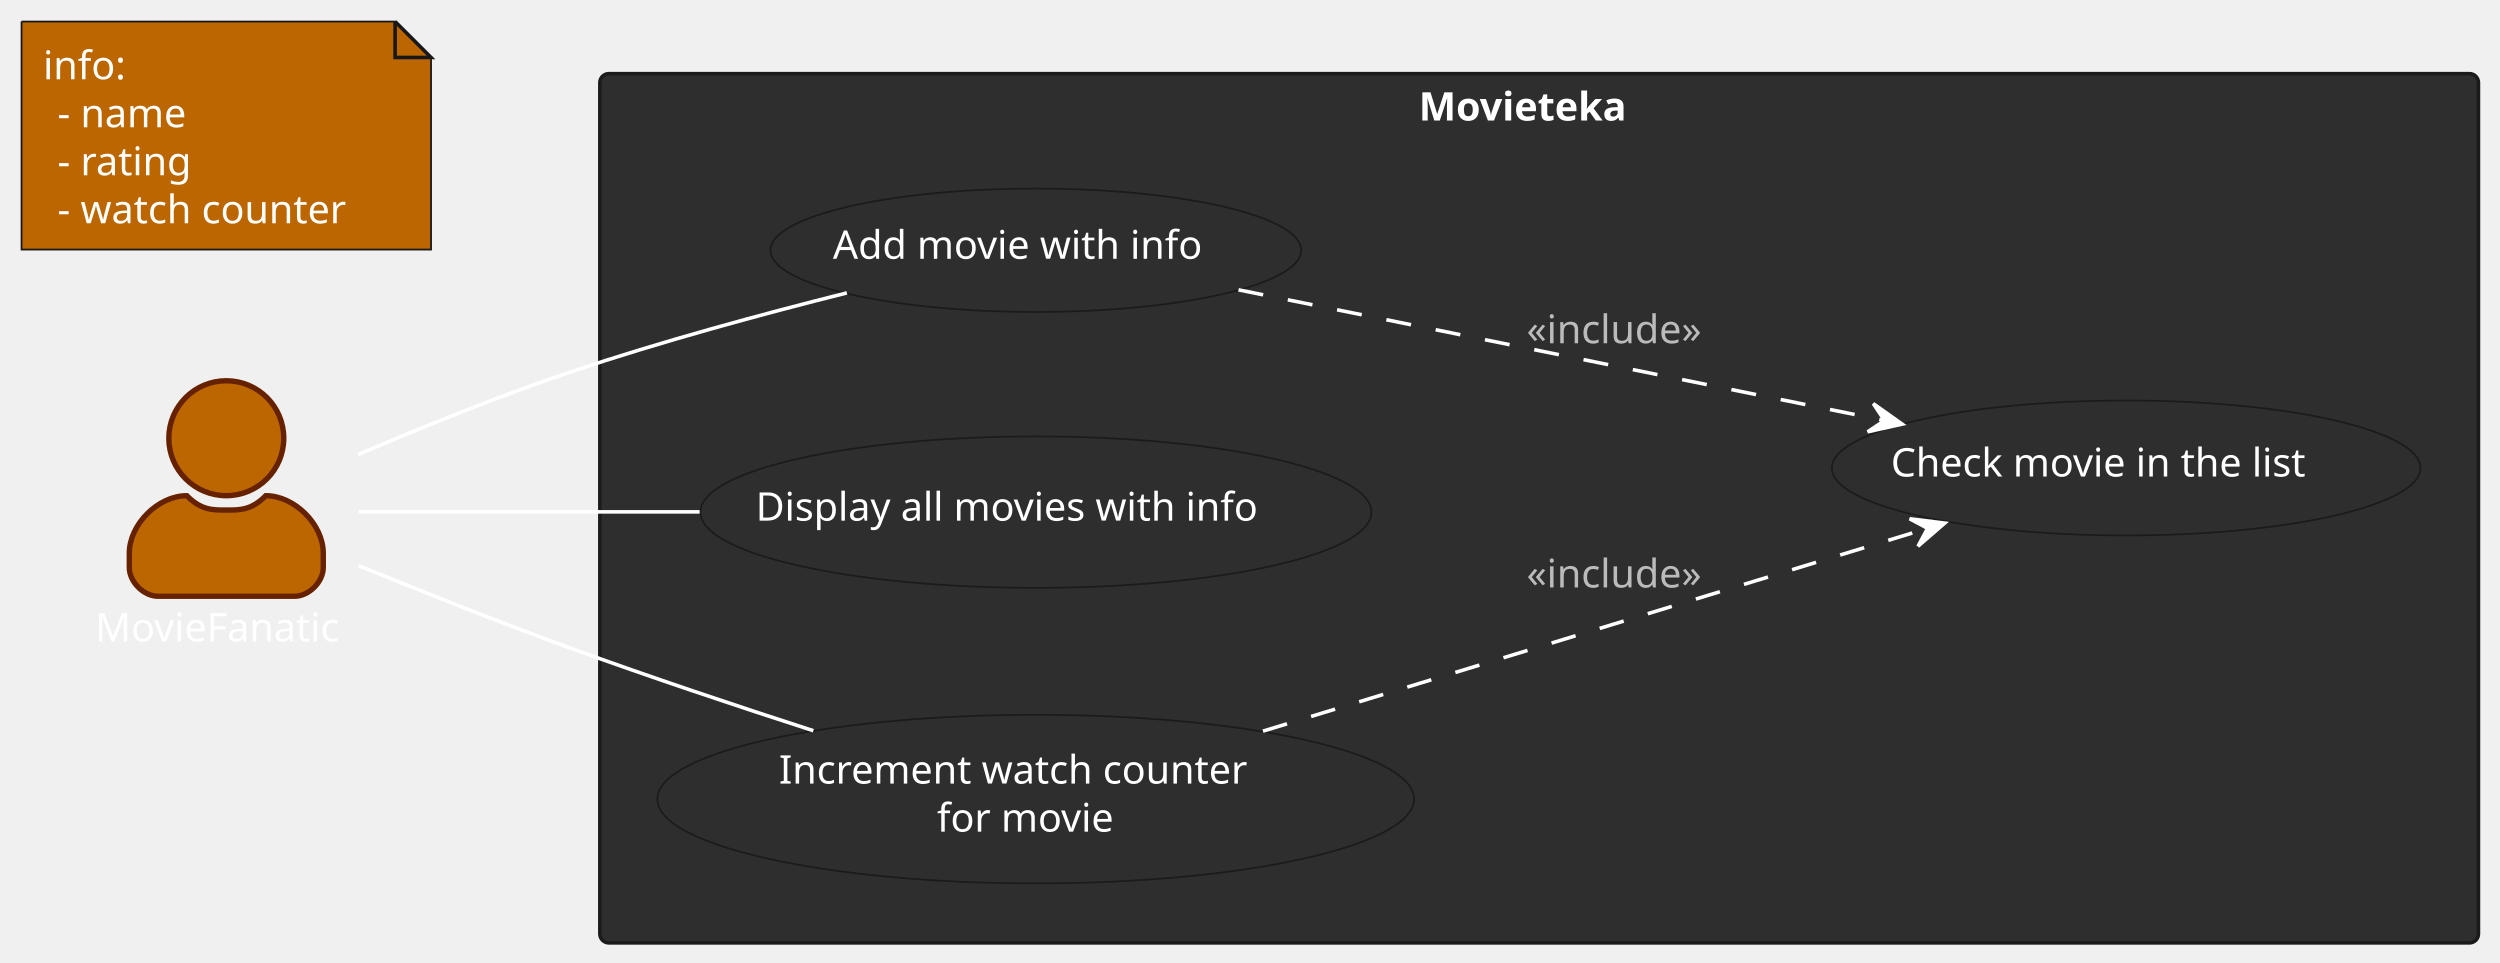
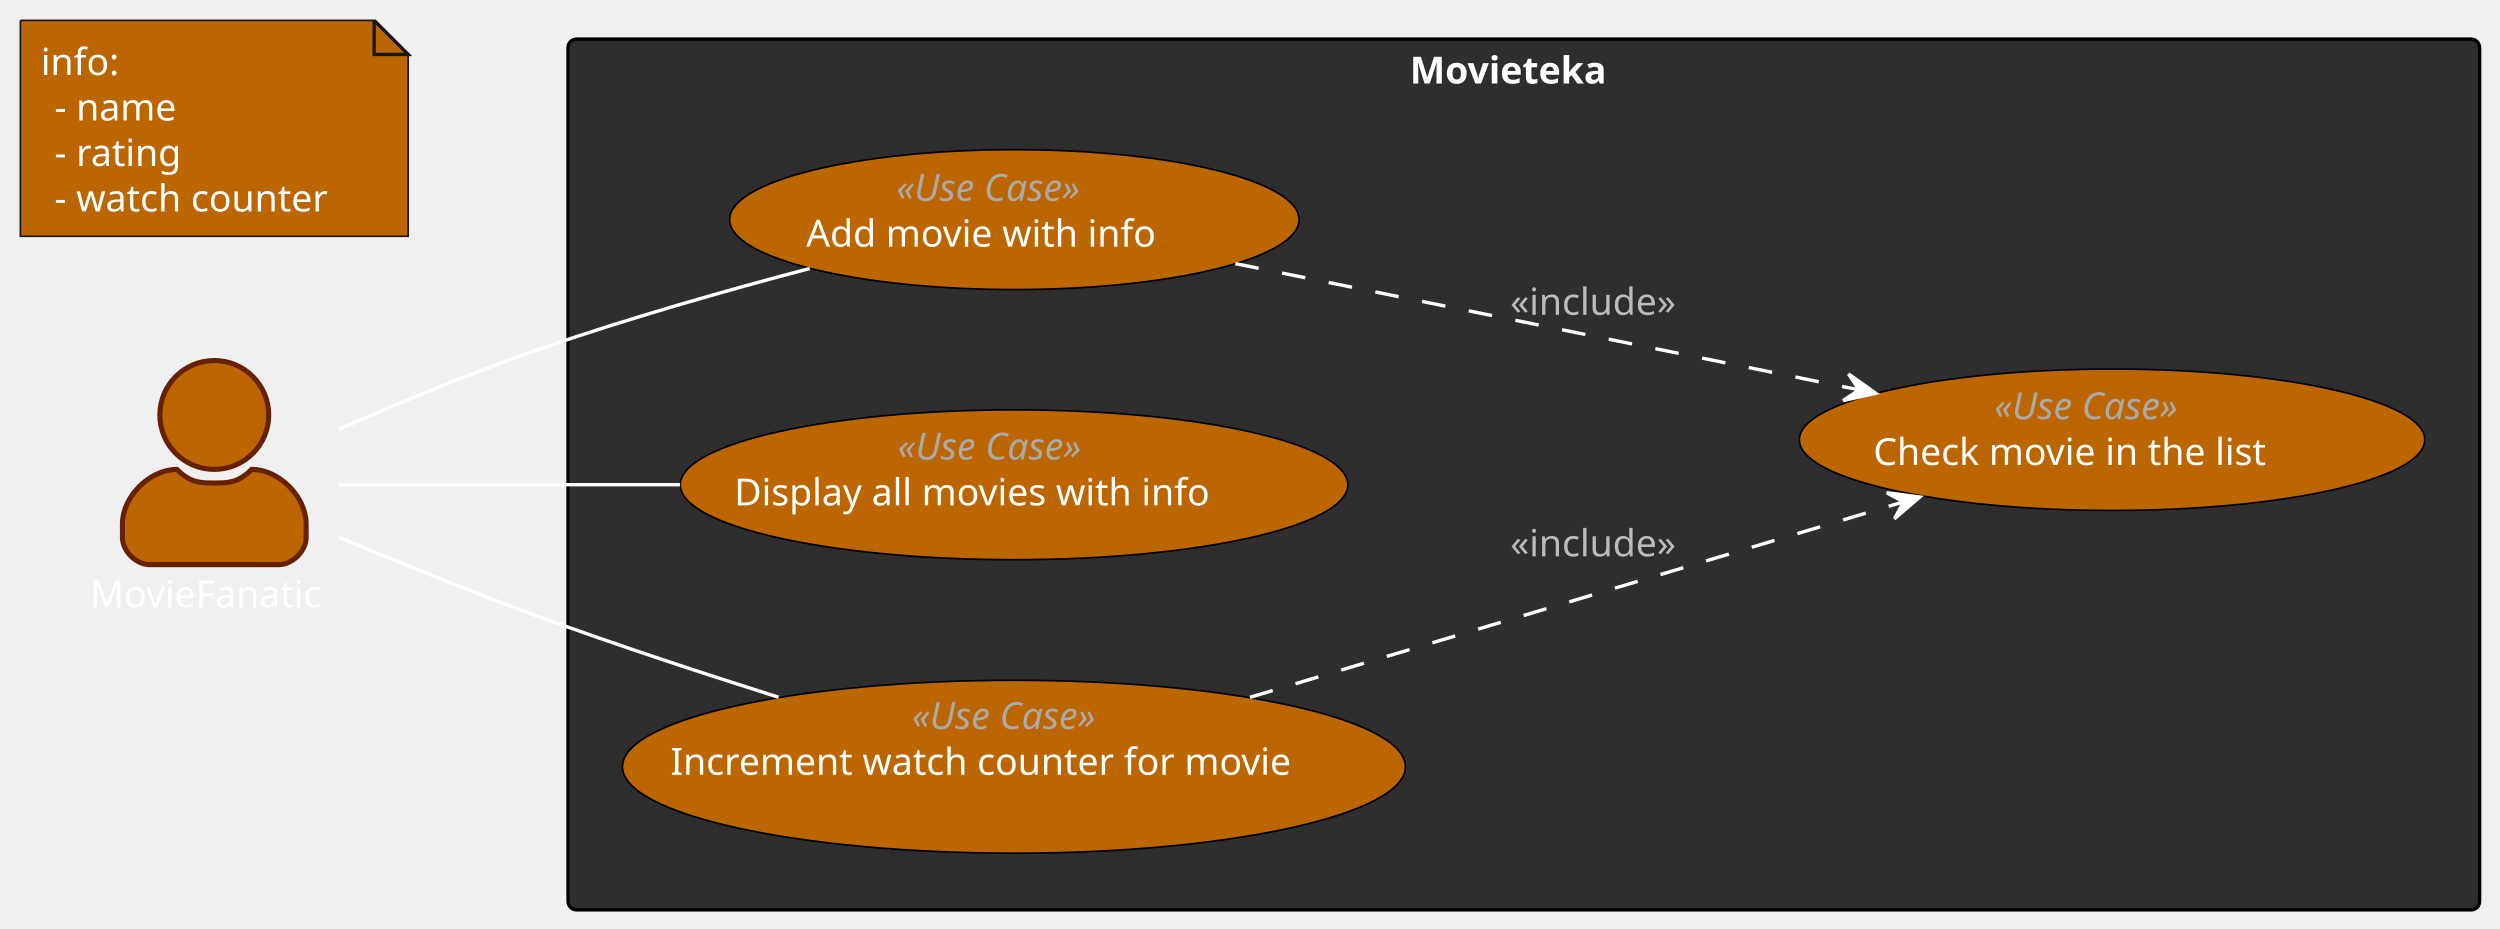
- <svg xmlns="http://www.w3.org/2000/svg" contentStyleType="text/css" height="268px" preserveAspectRatio="none" style="width:696px;height:268px;background:#0D1117;" version="1.1" viewBox="0 0 696 268" width="696px" zoomAndPan="magnify">
+ <svg xmlns="http://www.w3.org/2000/svg" contentStyleType="text/css" height="273px" preserveAspectRatio="none" style="width:735px;height:273px;background:#0D1117;" version="1.1" viewBox="0 0 735 273" width="735px" zoomAndPan="magnify">
  <defs />
  <g>
    <g id="cluster_Movieteka">
-       <rect fill="#2E2E2E" height="242" rx="2.5" ry="2.5" style="stroke:#1B1B1B;stroke-width:1.0;" width="523" x="167" y="20.5" />
-       <text fill="#FFFFFF" font-family="Verdana" font-size="11" font-weight="bold" lengthAdjust="spacing" textLength="67" x="395" y="33.559">Movieteka</text>
+       <rect fill="#2E2E2E" height="256" rx="2.5" ry="2.5" style="stroke:#000000;stroke-width:1.0;" width="562" x="167" y="11.5" />
+       <text fill="#FFFFFF" font-family="Verdana" font-size="11" font-weight="bold" lengthAdjust="spacing" textLength="67" x="414.5" y="24.559">Movieteka</text>
    </g>
    <g id="elem_Add">
-       <ellipse cx="288.375" cy="69.675" fill="#2E2E2E" rx="73.875" ry="17.175" style="stroke:#1B1B1B;stroke-width:0.5;" />
-       <text fill="#FFFFFF" font-family="Verdana" font-size="11" lengthAdjust="spacing" textLength="113" x="231.875" y="72.05">Add movie with info</text>
+       <ellipse cx="298.214" cy="64.566" fill="#BB6600" rx="83.714" ry="20.566" style="stroke:#000000;stroke-width:0.5;" />
+       <text fill="#AAAAAA" font-family="sans-serif" font-size="11" font-style="italic" lengthAdjust="spacing" textLength="60" x="263.511" y="59.042">«Use Case»</text>
+       <text fill="#FFFFFF" font-family="Verdana" font-size="11" lengthAdjust="spacing" textLength="113" x="237.011" y="72.519">Add movie with info</text>
    </g>
    <g id="elem_Display">
-       <ellipse cx="288.405" cy="142.581" fill="#2E2E2E" rx="93.405" ry="21.081" style="stroke:#1B1B1B;stroke-width:0.5;" />
-       <text fill="#FFFFFF" font-family="Verdana" font-size="11" lengthAdjust="spacing" textLength="156" x="210.405" y="144.956">Display all movies with info</text>
+       <ellipse cx="298.13" cy="142.526" fill="#BB6600" rx="98.13" ry="22.026" style="stroke:#000000;stroke-width:0.5;" />
+       <text fill="#AAAAAA" font-family="sans-serif" font-size="11" font-style="italic" lengthAdjust="spacing" textLength="60" x="263.885" y="135.112">«Use Case»</text>
+       <text fill="#FFFFFF" font-family="Verdana" font-size="11" lengthAdjust="spacing" textLength="156" x="215.885" y="148.588">Display all movies with info</text>
    </g>
    <g id="elem_Increment">
-       <ellipse cx="288.344" cy="222.469" fill="#2E2E2E" rx="105.344" ry="23.469" style="stroke:#1B1B1B;stroke-width:0.5;" />
-       <text fill="#FFFFFF" font-family="Verdana" font-size="11" lengthAdjust="spacing" textLength="143" x="216.844" y="218.159">Increment watch counter</text>
-       <text fill="#FFFFFF" font-family="Verdana" font-size="11" lengthAdjust="spacing" textLength="55" x="260.844" y="231.528">for movie</text>
+       <ellipse cx="298.098" cy="225.42" fill="#BB6600" rx="115.098" ry="25.42" style="stroke:#000000;stroke-width:0.5;" />
+       <text fill="#AAAAAA" font-family="sans-serif" font-size="11" font-style="italic" lengthAdjust="spacing" textLength="60" x="268.098" y="214.318">«Use Case»</text>
+       <text fill="#FFFFFF" font-family="Verdana" font-size="11" lengthAdjust="spacing" textLength="202" x="197.098" y="227.794">Increment watch counter for movie</text>
    </g>
    <g id="elem_Check">
-       <ellipse cx="591.926" cy="130.285" fill="#2E2E2E" rx="81.926" ry="18.785" style="stroke:#1B1B1B;stroke-width:0.5;" />
-       <text fill="#FFFFFF" font-family="Verdana" font-size="11" lengthAdjust="spacing" textLength="131" x="526.426" y="132.66">Check movie in the list</text>
+       <ellipse cx="620.945" cy="129.289" fill="#BB6600" rx="91.945" ry="20.789" style="stroke:#000000;stroke-width:0.5;" />
+       <text fill="#AAAAAA" font-family="sans-serif" font-size="11" font-style="italic" lengthAdjust="spacing" textLength="60" x="586.271" y="123.243">«Use Case»</text>
+       <text fill="#FFFFFF" font-family="Verdana" font-size="11" lengthAdjust="spacing" textLength="131" x="550.771" y="136.719">Check movie in the list</text>
    </g>
    <g id="elem_MovieFanatic">
      <ellipse cx="63" cy="122" fill="#BB6600" rx="16" ry="16" style="stroke:#662200;stroke-width:1.5;" />
      <path d="M63,142 C67,142 70,142 74,138 C82,138 90,146 90,154 L90,158 C90,162 86,166 82,166 L44,166 C40,166 36,162 36,158 L36,154 C36,146 44,138 52,138 C56,142 59,142 63,142 " fill="#BB6600" style="stroke:#662200;stroke-width:1.5;" />
      <text fill="#FFFFFF" font-family="Verdana" font-size="11" lengthAdjust="spacing" textLength="73" x="26.5" y="178.559">MovieFanatic</text>
    </g>
    <g id="elem_note1">
      <path d="M6,6 L6,69.475 L120,69.475 L120,16 L110,6 L6,6 " fill="#BB6600" style="stroke:#181818;stroke-width:0.5;" />
      <path d="M110,6 L110,16 L120,16 L110,6 " fill="#BB6600" style="stroke:#181818;stroke-width:1.0;" />
      <text fill="#FFFFFF" font-family="Verdana" font-size="11" lengthAdjust="spacing" textLength="26" x="12" y="22.059">info:</text>
      <text fill="#FFFFFF" font-family="Verdana" font-size="11" lengthAdjust="spacing" textLength="41" x="16" y="35.428">- name</text>
      <text fill="#FFFFFF" font-family="Verdana" font-size="11" lengthAdjust="spacing" textLength="42" x="16" y="48.796">- rating</text>
      <text fill="#FFFFFF" font-family="Verdana" font-size="11" lengthAdjust="spacing" textLength="89" x="16" y="62.165">- watch counter</text>
    </g>
    <g id="link_MovieFanatic_Add">
-       <path d="M99.67,126.56 C117.32,119.01 139.06,110.2 159,103.5 C183.94,95.12 212.15,87.46 235.77,81.54 " fill="none" id="MovieFanatic-Add" style="stroke:#FFFFFF;stroke-width:1.0;" />
+       <path d="M99.66,126.19 C117.3,118.45 139.05,109.41 159,102.5 C184.59,93.63 213.41,85.42 238.07,78.93 " fill="none" id="MovieFanatic-Add" style="stroke:#FFFFFF;stroke-width:1.0;" />
    </g>
    <g id="link_MovieFanatic_Display">
-       <path d="M99.91,142.5 C125.58,142.5 161.35,142.5 194.78,142.5 " fill="none" id="MovieFanatic-Display" style="stroke:#FFFFFF;stroke-width:1.0;" />
+       <path d="M99.64,142.5 C126.41,142.5 164.42,142.5 199.95,142.5 " fill="none" id="MovieFanatic-Display" style="stroke:#FFFFFF;stroke-width:1.0;" />
    </g>
    <g id="link_MovieFanatic_Increment">
-       <path d="M99.88,157.49 C117.57,164.72 139.3,173.35 159,180.5 C180.84,188.43 205.01,196.51 226.43,203.43 " fill="none" id="MovieFanatic-Increment" style="stroke:#FFFFFF;stroke-width:1.0;" />
+       <path d="M99.82,158.01 C117.5,165.46 139.23,174.3 159,181.5 C181.57,189.71 206.5,197.92 228.9,204.99 " fill="none" id="MovieFanatic-Increment" style="stroke:#FFFFFF;stroke-width:1.0;" />
    </g>
    <g id="link_Increment_Check">
-       <path d="M351.61,203.55 C406.05,186.94 484.41,163.03 536.47,147.14 " fill="none" id="Increment-to-Check" style="stroke:#FFFFFF;stroke-width:1.0;stroke-dasharray:7.0,7.0;" />
-       <polygon fill="#FFFFFF" points="541.42,145.63,531.645,144.425,536.637,147.086,533.975,152.078,541.42,145.63" style="stroke:#FFFFFF;stroke-width:1.0;" />
-       <text fill="#BBBBBB" font-family="Verdana" font-size="11" lengthAdjust="spacing" textLength="54" x="425" y="163.559">«include»</text>
+       <path d="M367.47,205.02 C424.49,187.97 504.9,163.92 559.56,147.57 " fill="none" id="Increment-to-Check" style="stroke:#FFFFFF;stroke-width:1.0;stroke-dasharray:7.0,7.0;" />
+       <polygon fill="#FFFFFF" points="564.44,146.12,554.672,144.861,559.649,147.55,556.96,152.527,564.44,146.12" style="stroke:#FFFFFF;stroke-width:1.0;" />
+       <text fill="#BBBBBB" font-family="Verdana" font-size="11" lengthAdjust="spacing" textLength="54" x="444" y="163.559">«include»</text>
    </g>
    <g id="link_Add_Check">
-       <path d="M344.8,80.69 C395.44,90.93 470.5,106.12 524.41,117.03 " fill="none" id="Add-to-Check" style="stroke:#FFFFFF;stroke-width:1.0;stroke-dasharray:7.0,7.0;" />
-       <polygon fill="#FFFFFF" points="529.56,118.07,521.526,112.374,524.658,117.084,519.948,120.216,529.56,118.07" style="stroke:#FFFFFF;stroke-width:1.0;" />
-       <text fill="#BBBBBB" font-family="Verdana" font-size="11" lengthAdjust="spacing" textLength="54" x="425" y="95.559">«include»</text>
+       <path d="M363.19,77.5 C416.11,88.21 491.21,103.42 546.53,114.62 " fill="none" id="Add-to-Check" style="stroke:#FFFFFF;stroke-width:1.0;stroke-dasharray:7.0,7.0;" />
+       <polygon fill="#FFFFFF" points="551.49,115.63,543.456,109.934,546.588,114.644,541.878,117.776,551.49,115.63" style="stroke:#FFFFFF;stroke-width:1.0;" />
+       <text fill="#BBBBBB" font-family="Verdana" font-size="11" lengthAdjust="spacing" textLength="54" x="444" y="92.559">«include»</text>
    </g>
  </g>
</svg>
